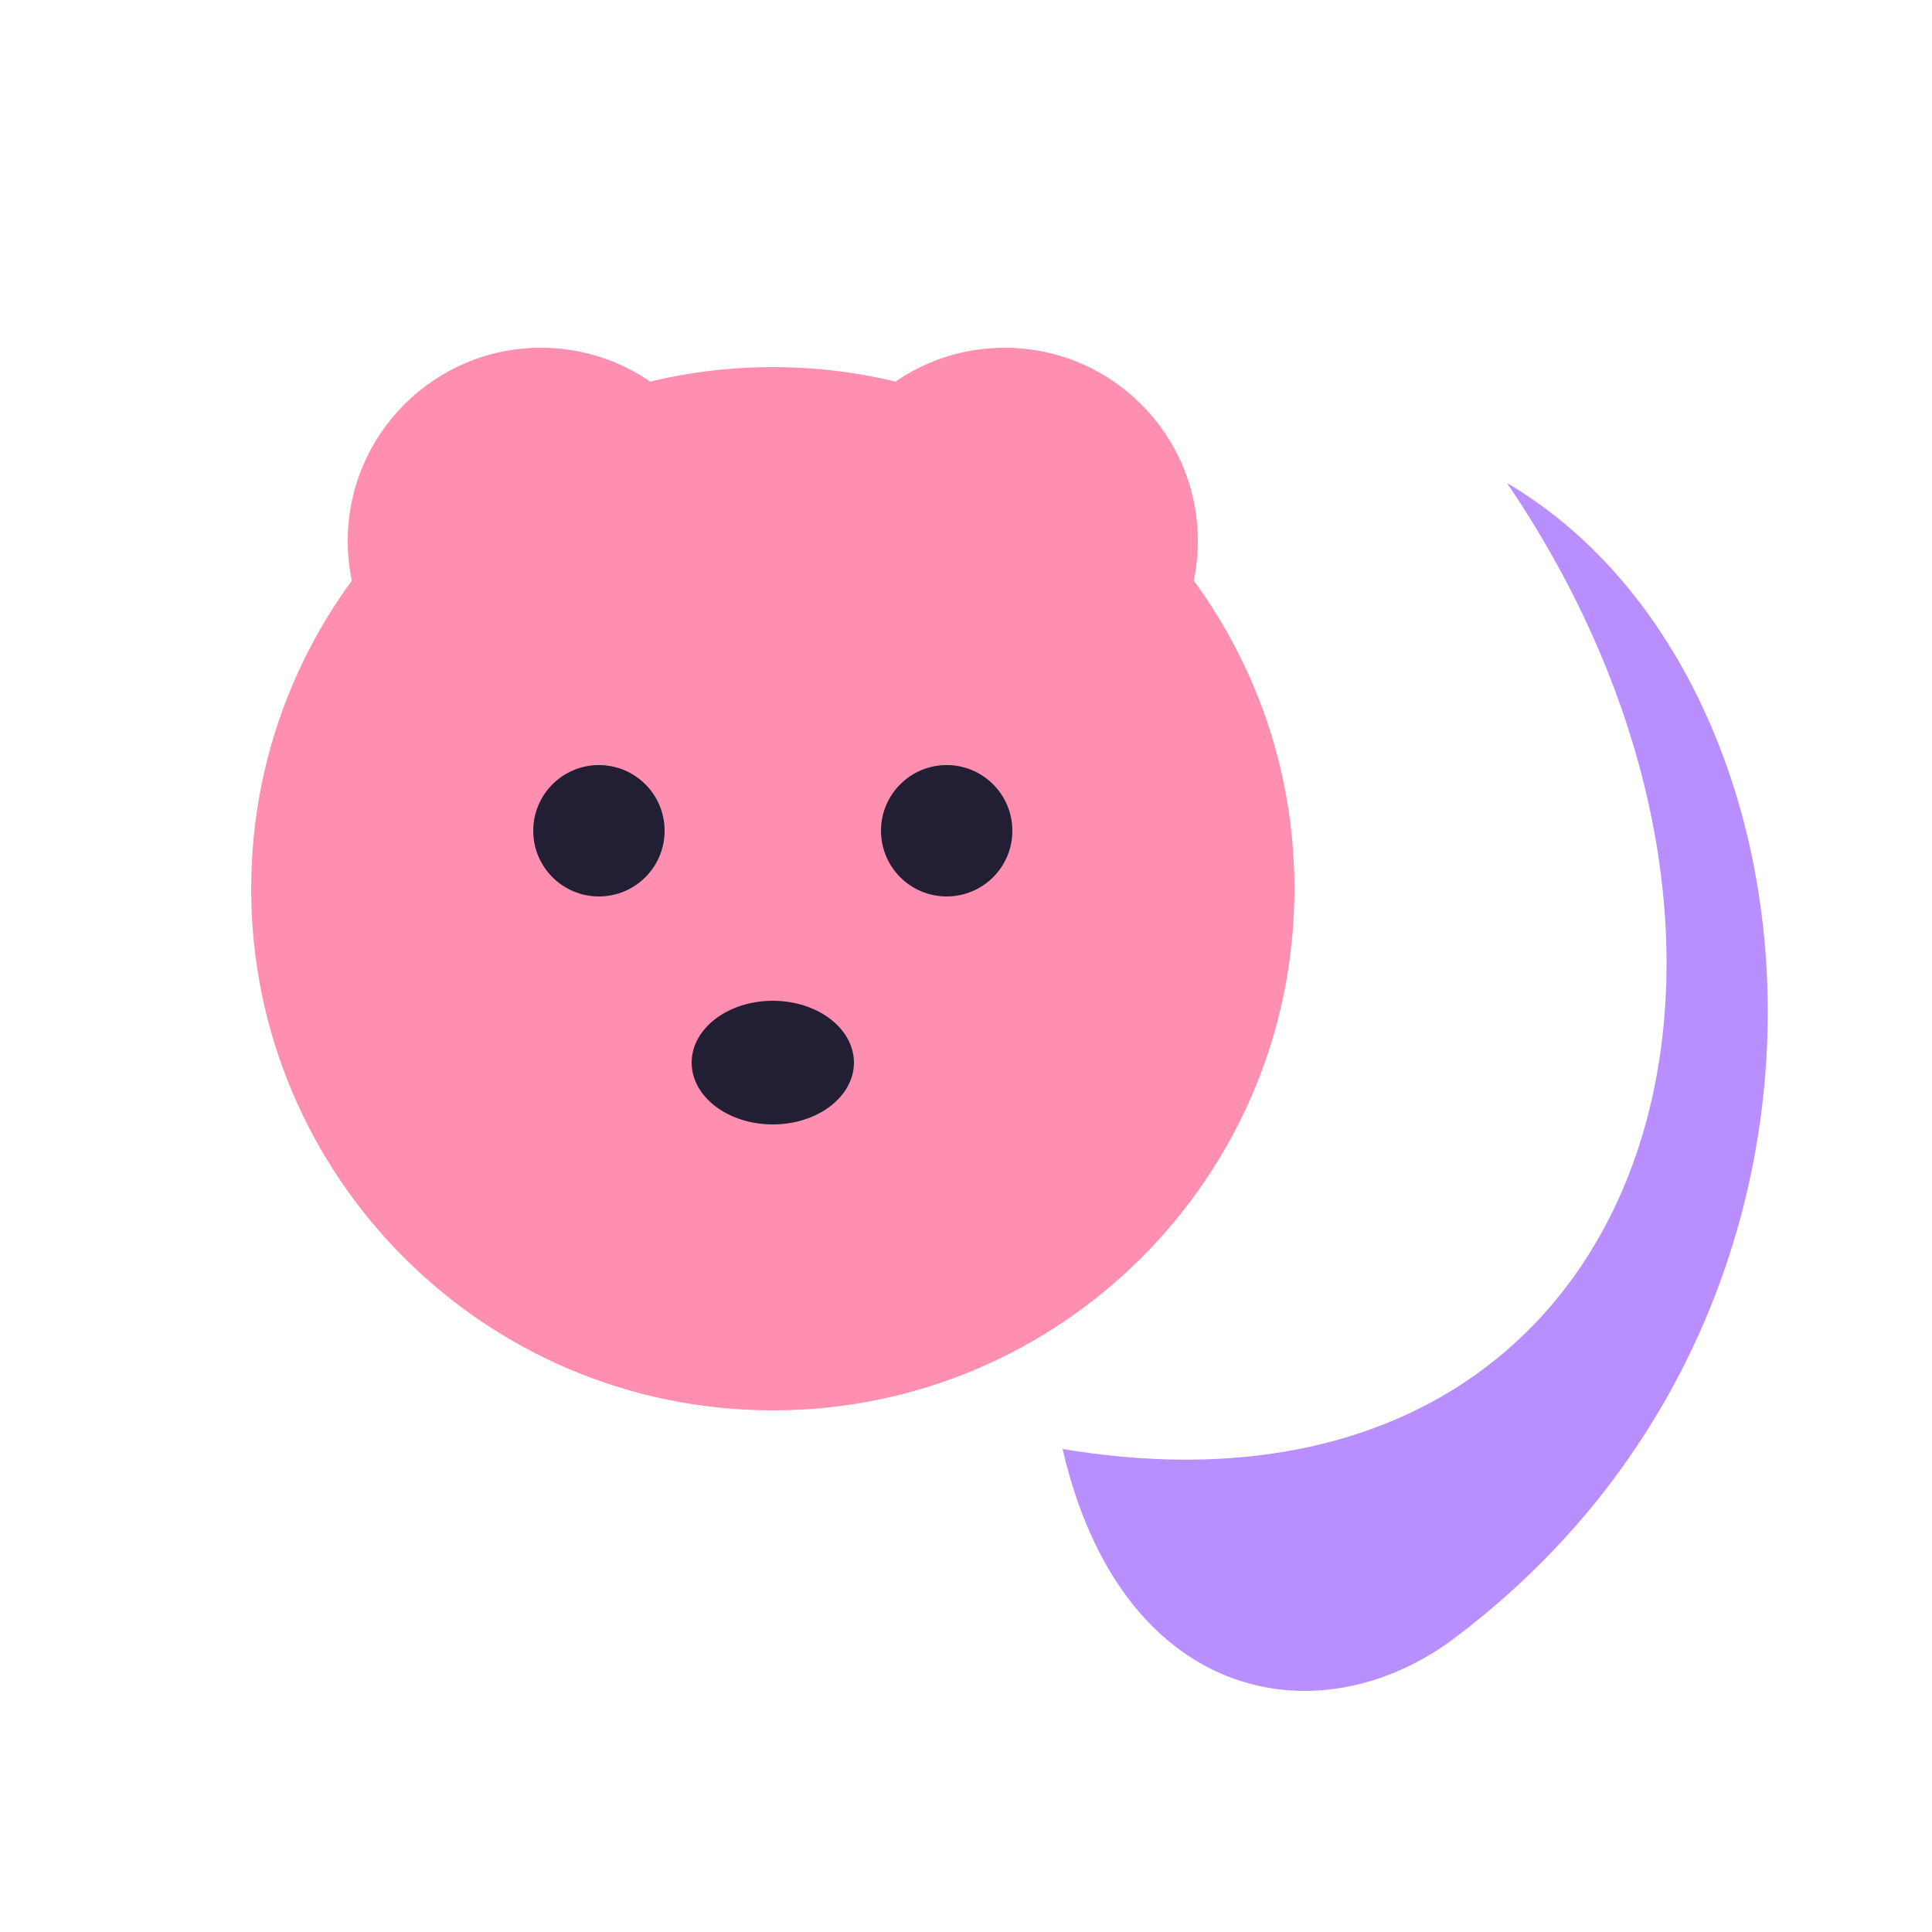
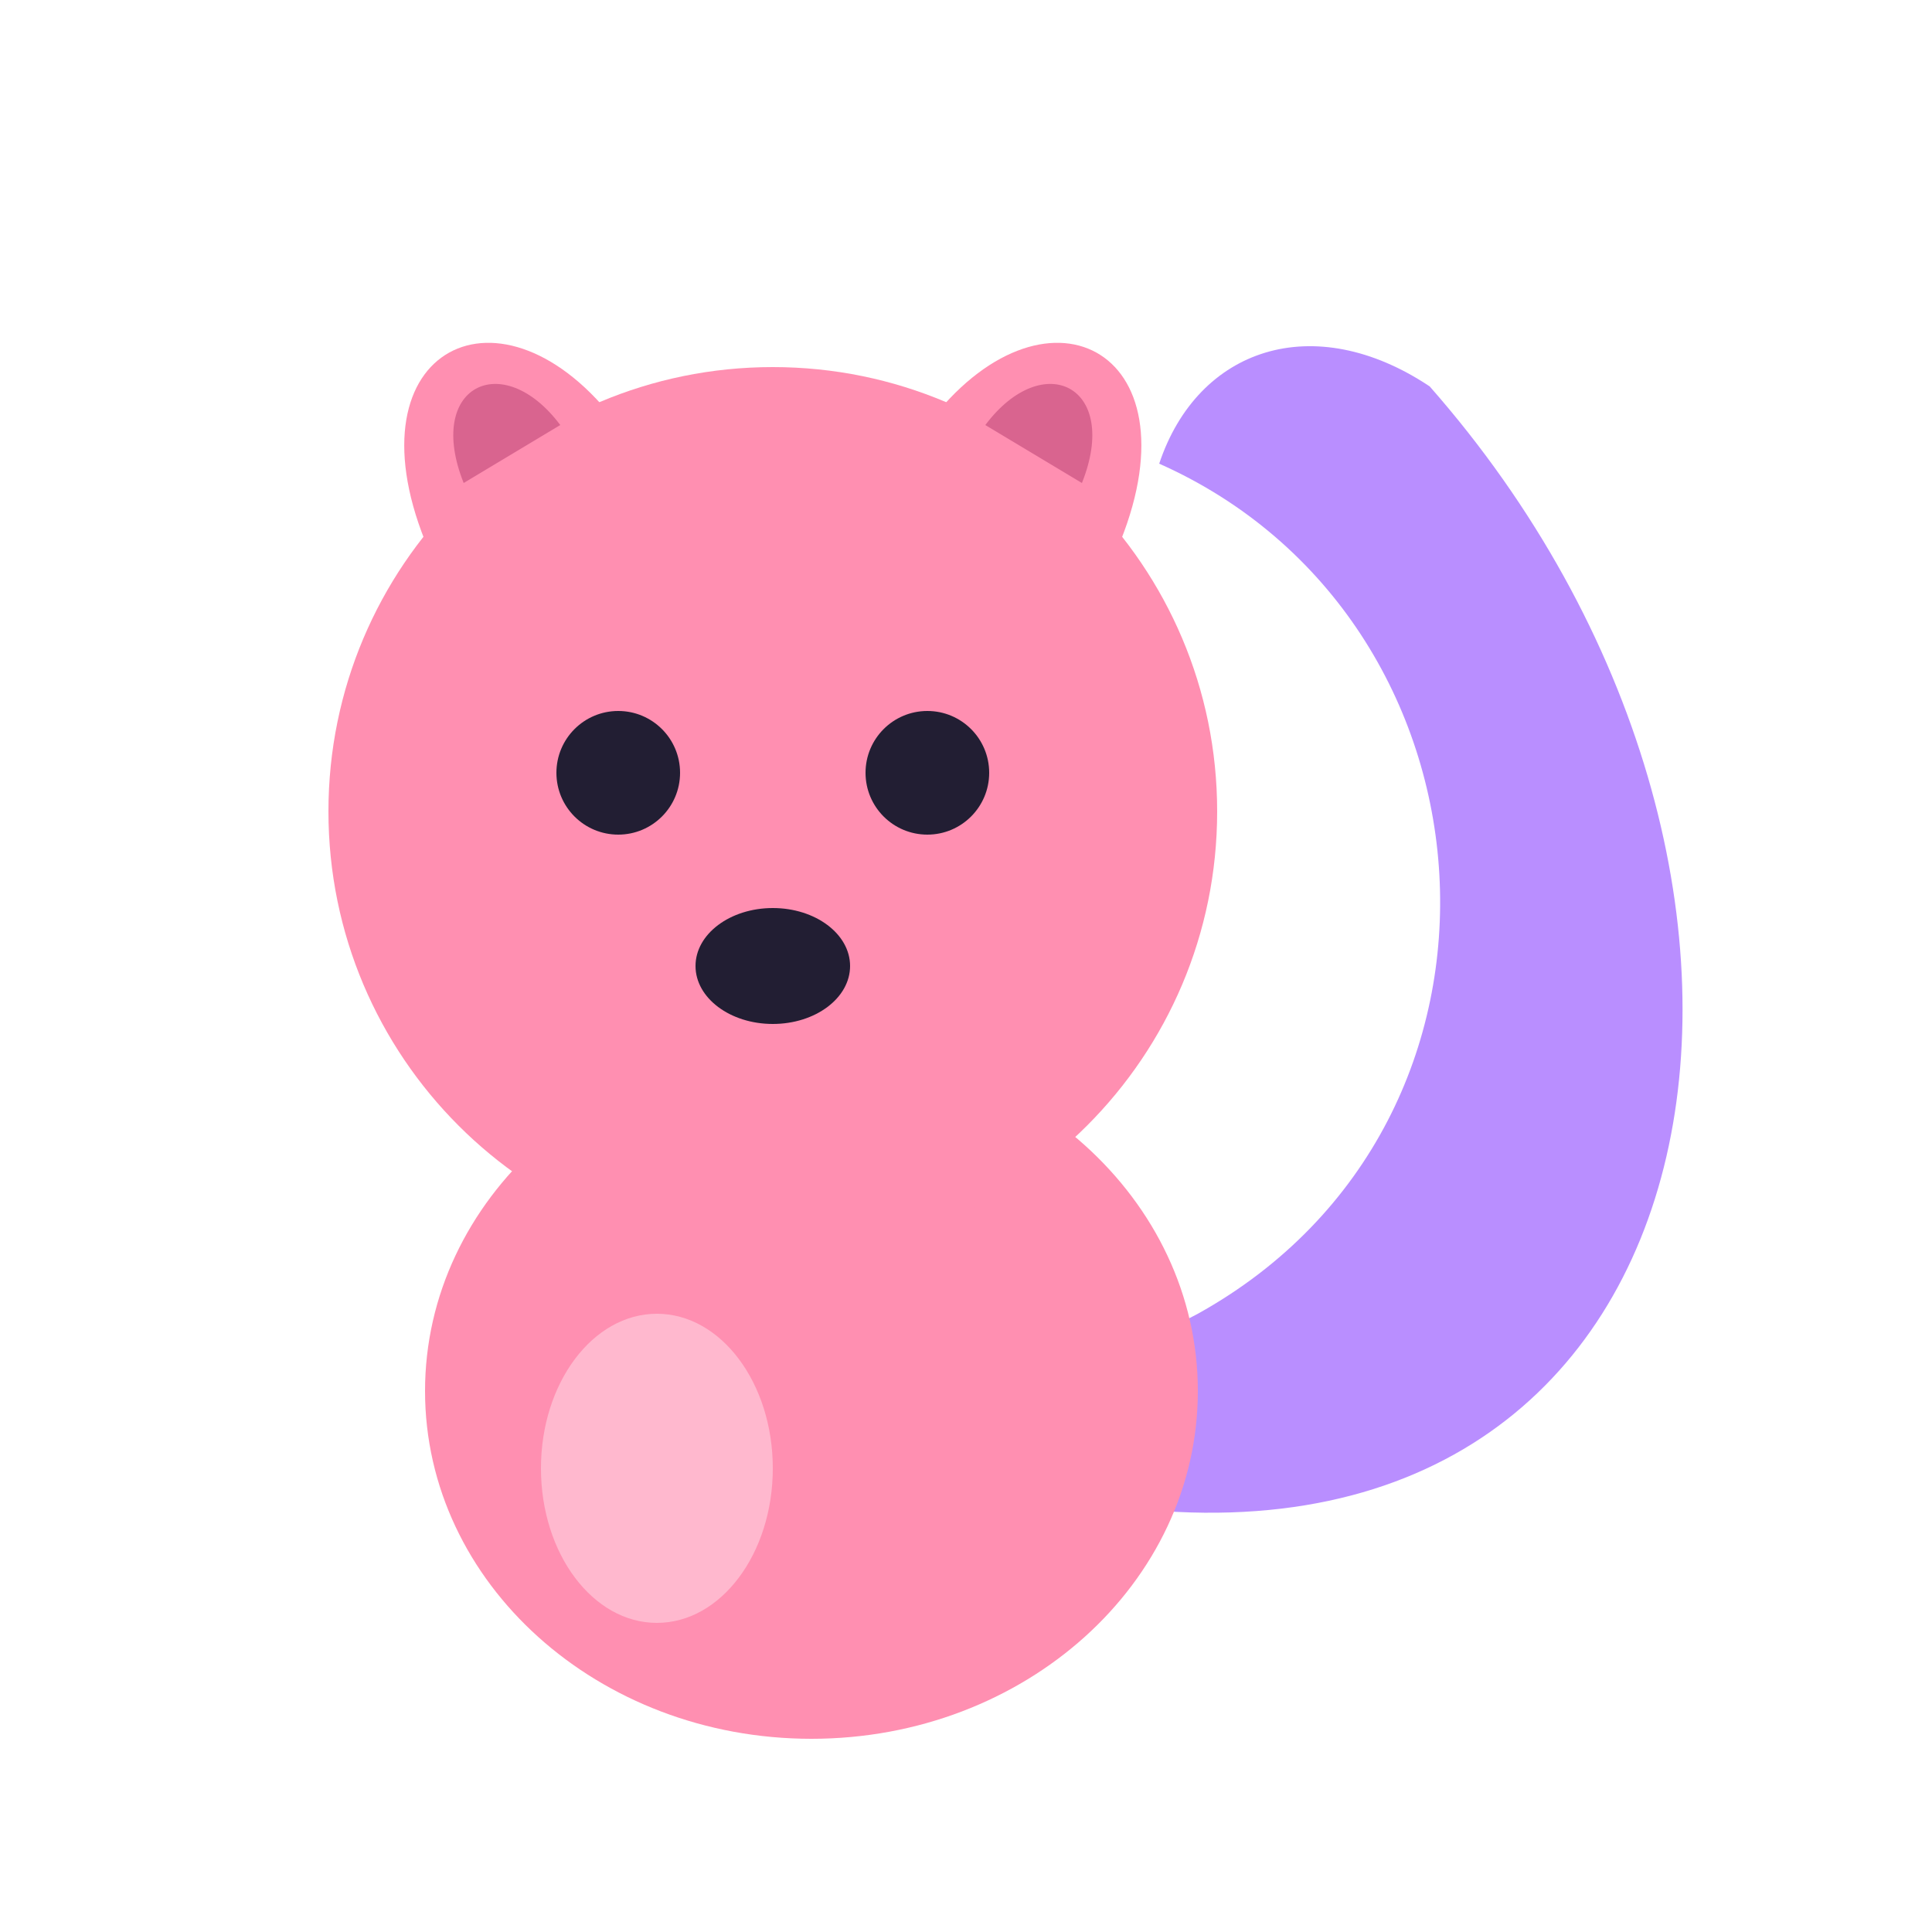
<svg xmlns="http://www.w3.org/2000/svg" viewBox="0 0 100 100">
-   <path d="M55,75 C85,80 95,50 78,25 C95,35 98,68 75,85 C68,90 58,88 55,75 Z" fill="#B98EFF" />
-   <circle cx="28" cy="28" r="10" fill="#FF8FB1" />
-   <circle cx="52" cy="28" r="10" fill="#FF8FB1" />
-   <circle cx="28" cy="29" r="4.5" fill="#7A3B57" />
-   <circle cx="52" cy="29" r="4.5" fill="#7A3B57" />
-   <circle cx="40" cy="46" r="27" fill="#FF8FB1" />
-   <circle cx="31" cy="43" r="3.4" fill="#221E33" />
-   <circle cx="49" cy="43" r="3.4" fill="#221E33" />
-   <ellipse cx="40" cy="55" rx="4.2" ry="3.2" fill="#221E33" />
+   <path d="M58,78 C90,82 96,45 74,20 C68,16 62,18 60,24 C78,32 80,58 62,68 C56,71 54,76 58,78 Z" fill="#B98EFF" />
+   <ellipse cx="42" cy="72" rx="20" ry="18" fill="#FF8FB1" />
+   <circle cx="40" cy="42" r="23" fill="#FF8FB1" />
+   <path d="M22,28 C18,18 26,14 32,22 Z" fill="#FF8FB1" />
+   <path d="M58,28 C62,18 54,14 48,22 Z" fill="#FF8FB1" />
+   <path d="M24,25 C22,20 26,18 29,22 Z" fill="#D9648F" />
+   <path d="M56,25 C58,20 54,18 51,22 Z" fill="#D9648F" />
+   <circle cx="32" cy="40" r="3.2" fill="#221E33" />
+   <circle cx="48" cy="40" r="3.2" fill="#221E33" />
+   <ellipse cx="40" cy="50" rx="4" ry="3" fill="#221E33" />
+   <ellipse cx="34" cy="76" rx="6" ry="8" fill="#FFB8CE" />
</svg>
